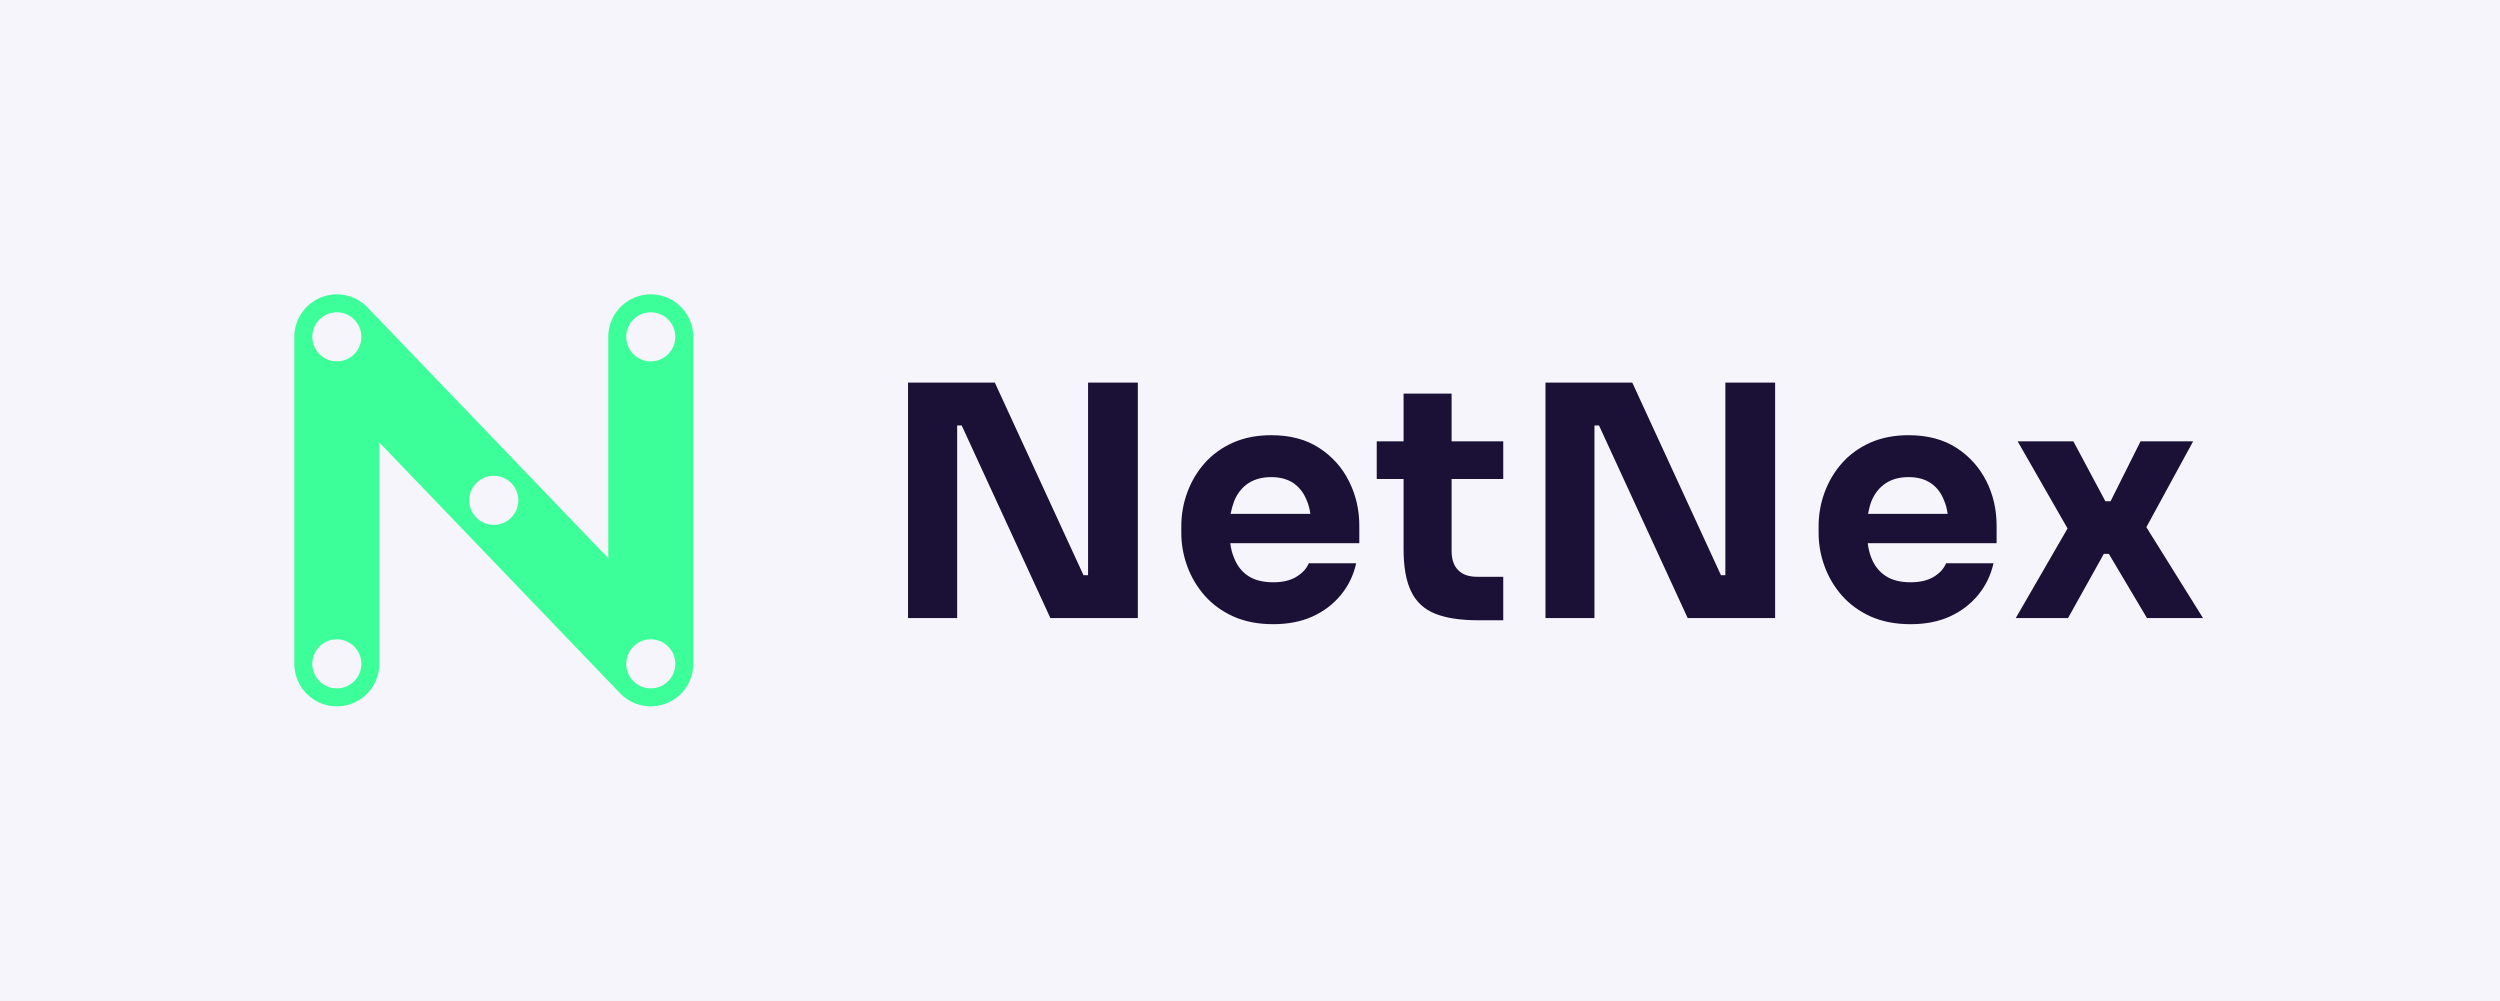
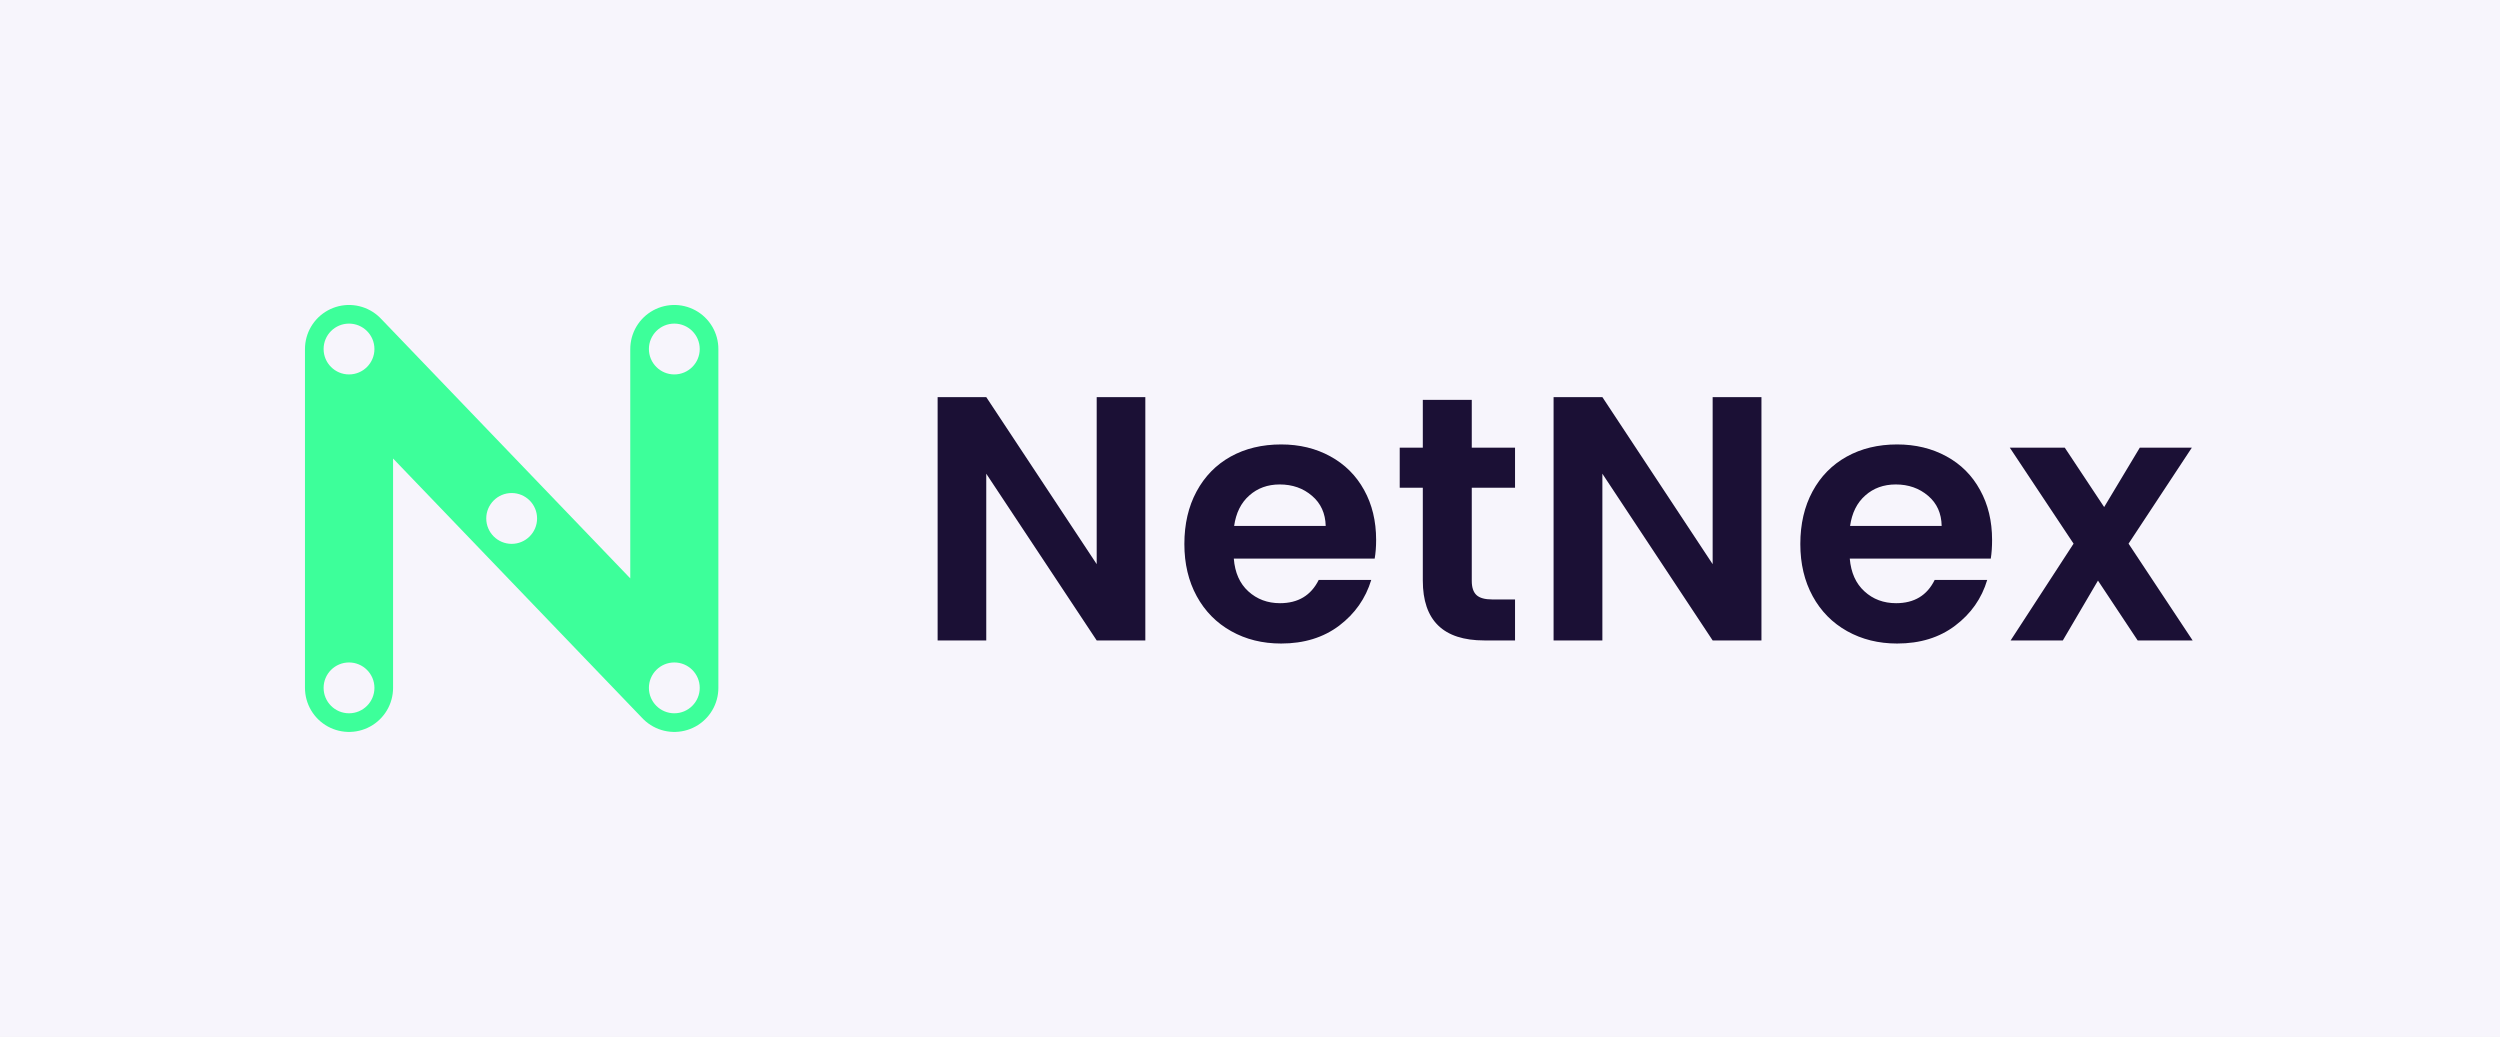
- <svg xmlns="http://www.w3.org/2000/svg" viewBox="0 0 1592.66 637.5" width="1592.66" height="637.5">
-   <rect width="1592.66" height="637.5" fill="#F7F5FC" />
+ <svg xmlns="http://www.w3.org/2000/svg" viewBox="0 0 1537.04 637.5" width="1537.04" height="637.5">
+   <rect width="1537.04" height="637.5" fill="#F7F5FC" />
  <g transform="translate(214.583 214.583) scale(2.08333)">
    <defs>
      <mask id="h" maskUnits="userSpaceOnUse" x="-30" y="-30" width="156" height="160">
        <rect x="-30" y="-30" width="156" height="160" fill="#fff" />
        <g fill="#000">
          <circle cx="0" cy="0" r="7.5" />
          <circle cx="96" cy="0" r="7.5" />
          <circle cx="0" cy="100" r="7.5" />
          <circle cx="96" cy="100" r="7.5" />
          <circle cx="48" cy="50" r="7.5" />
        </g>
      </mask>
    </defs>
    <g mask="url(#h)" fill="none" stroke="#3DFF9A" stroke-width="26" stroke-linecap="round" stroke-linejoin="round">
      <path d="M0 100V0M96 0V100M0 0L96 100" />
    </g>
  </g>
-   <path d="M16.8 0.0V-150.0H72.1L128.6 -27.3H131.5V-150.0H163.2V0.0H107.5L51.0 -122.7H48.1V0.0ZM249.5 3.9Q235.1 3.9 224.1 -1.0Q213.1 -6.0 205.8 -14.3Q198.5 -22.6 194.7 -33.0Q190.9 -43.4 190.9 -54.2V-58.4Q190.9 -69.7 194.7 -80.0Q198.5 -90.4 205.7 -98.6Q212.9 -106.8 223.7 -111.7Q234.5 -116.5 248.2 -116.5Q266.3 -116.5 278.7 -108.4Q291.2 -100.3 297.7 -87.2Q304.3 -74.2 304.3 -58.8V-47.7H222.1Q222.7 -42.7 224.4 -38.6Q227.3 -31.0 233.4 -26.9Q239.6 -22.8 249.5 -22.8Q258.5 -22.8 264.2 -26.3Q270.0 -29.8 272.1 -34.9H302.3Q299.8 -23.6 292.6 -14.8Q285.4 -6.0 274.5 -1.0Q263.6 3.9 249.5 3.9ZM222.3 -66.4H273.1Q272.5 -71.1 270.8 -75.0Q267.9 -82.2 262.3 -86.0Q256.6 -89.8 248.2 -89.8Q239.6 -89.8 233.6 -85.9Q227.7 -82.0 224.6 -74.6Q223.2 -70.9 222.3 -66.4ZM380.1 1.4Q363.1 1.4 352.6 -2.8Q342.1 -7.0 337.3 -17.0Q332.5 -26.9 332.5 -44.0V-88.6H315.4V-112.6H332.5V-143.0H363.1V-112.6H396.0V-88.6H363.1V-42.7Q363.1 -34.7 367.3 -30.5Q371.5 -26.3 379.3 -26.3H396.0V1.4ZM422.9 0.0V-150.0H478.2L534.7 -27.3H537.5V-150.0H569.2V0.0H513.5L457.0 -122.7H454.1V0.0ZM655.5 3.9Q641.1 3.9 630.1 -1.0Q619.1 -6.0 611.8 -14.3Q604.5 -22.6 600.7 -33.0Q596.9 -43.4 596.9 -54.2V-58.4Q596.9 -69.7 600.7 -80.0Q604.5 -90.4 611.7 -98.6Q618.9 -106.8 629.7 -111.7Q640.5 -116.5 654.2 -116.5Q672.3 -116.5 684.8 -108.4Q697.2 -100.3 703.8 -87.2Q710.3 -74.2 710.3 -58.8V-47.7H628.2Q628.8 -42.7 630.4 -38.6Q633.3 -31.0 639.5 -26.9Q645.6 -22.8 655.5 -22.8Q664.5 -22.8 670.3 -26.3Q676.0 -29.8 678.1 -34.9H708.3Q705.8 -23.6 698.6 -14.8Q691.4 -6.0 680.5 -1.0Q669.7 3.9 655.5 3.9ZM628.4 -66.4H679.1Q678.5 -71.1 676.8 -75.0Q674.0 -82.2 668.3 -86.0Q662.7 -89.8 654.2 -89.8Q645.6 -89.8 639.7 -85.9Q633.7 -82.0 630.6 -74.6Q629.2 -70.9 628.4 -66.4ZM722.5 0.0 755.5 -57.1 723.7 -112.6H759.2L779.6 -74.4H782.9L802.0 -112.6H835.5L805.7 -57.9L841.8 0.0H806.1L781.8 -40.9H778.6L755.8 0.0Z" fill="#1B1035" transform="translate(561.667 393.75)" />
+   <path d="M142.5 0.0H112.6L44.7 -102.5V0.0H14.8V-149.6H44.7L112.6 -46.9V-149.6H142.5ZM283.5 -50.3H196.9Q197.9 -37.4 205.8 -30.2Q213.8 -22.9 225.3 -22.9Q242.0 -22.9 249.1 -37.2H281.4Q276.2 -20.1 261.7 -9.1Q247.1 1.9 226.0 1.9Q208.8 1.9 195.3 -5.7Q181.7 -13.3 174.1 -27.2Q166.5 -41.1 166.5 -59.3Q166.5 -77.7 174.0 -91.6Q181.5 -105.5 194.9 -113.0Q208.4 -120.5 226.0 -120.5Q242.9 -120.5 256.2 -113.2Q269.6 -105.9 277.0 -92.5Q284.4 -79.2 284.4 -61.8Q284.4 -55.4 283.5 -50.3ZM253.4 -70.4Q253.1 -82.0 245.0 -88.9Q236.9 -95.9 225.1 -95.9Q214.0 -95.9 206.4 -89.1Q198.8 -82.4 197.1 -70.4ZM343.2 -93.9V-36.6Q343.2 -30.6 346.1 -27.9Q349.0 -25.2 355.8 -25.2H369.8V0.0H350.9Q313.1 0.0 313.1 -36.8V-93.9H298.9V-118.5H313.1V-147.9H343.2V-118.5H369.8V-93.9ZM521.3 0.0H491.3L423.5 -102.5V0.0H393.5V-149.6H423.5L491.3 -46.9V-149.6H521.3ZM662.3 -50.3H575.6Q576.7 -37.4 584.6 -30.2Q592.5 -22.9 604.1 -22.9Q620.8 -22.9 627.8 -37.2H660.1Q655.0 -20.1 640.4 -9.1Q625.9 1.9 604.7 1.9Q587.6 1.9 574.0 -5.7Q560.4 -13.3 552.8 -27.2Q545.2 -41.1 545.2 -59.3Q545.2 -77.7 552.7 -91.6Q560.2 -105.5 573.7 -113.0Q587.2 -120.5 604.7 -120.5Q621.6 -120.5 635.0 -113.2Q648.4 -105.9 655.7 -92.5Q663.1 -79.2 663.1 -61.8Q663.1 -55.4 662.3 -50.3ZM632.1 -70.4Q631.9 -82.0 623.8 -88.9Q615.6 -95.9 603.9 -95.9Q592.7 -95.9 585.1 -89.1Q577.5 -82.4 575.8 -70.4ZM752.6 0.0 728.2 -36.8 706.6 0.0H674.5L713.2 -59.5L674.0 -118.5H707.8L732.0 -82.0L753.9 -118.5H785.9L747.0 -59.5L786.4 0.0Z" fill="#1B1035" transform="translate(561.667 393.75)" />
</svg>
